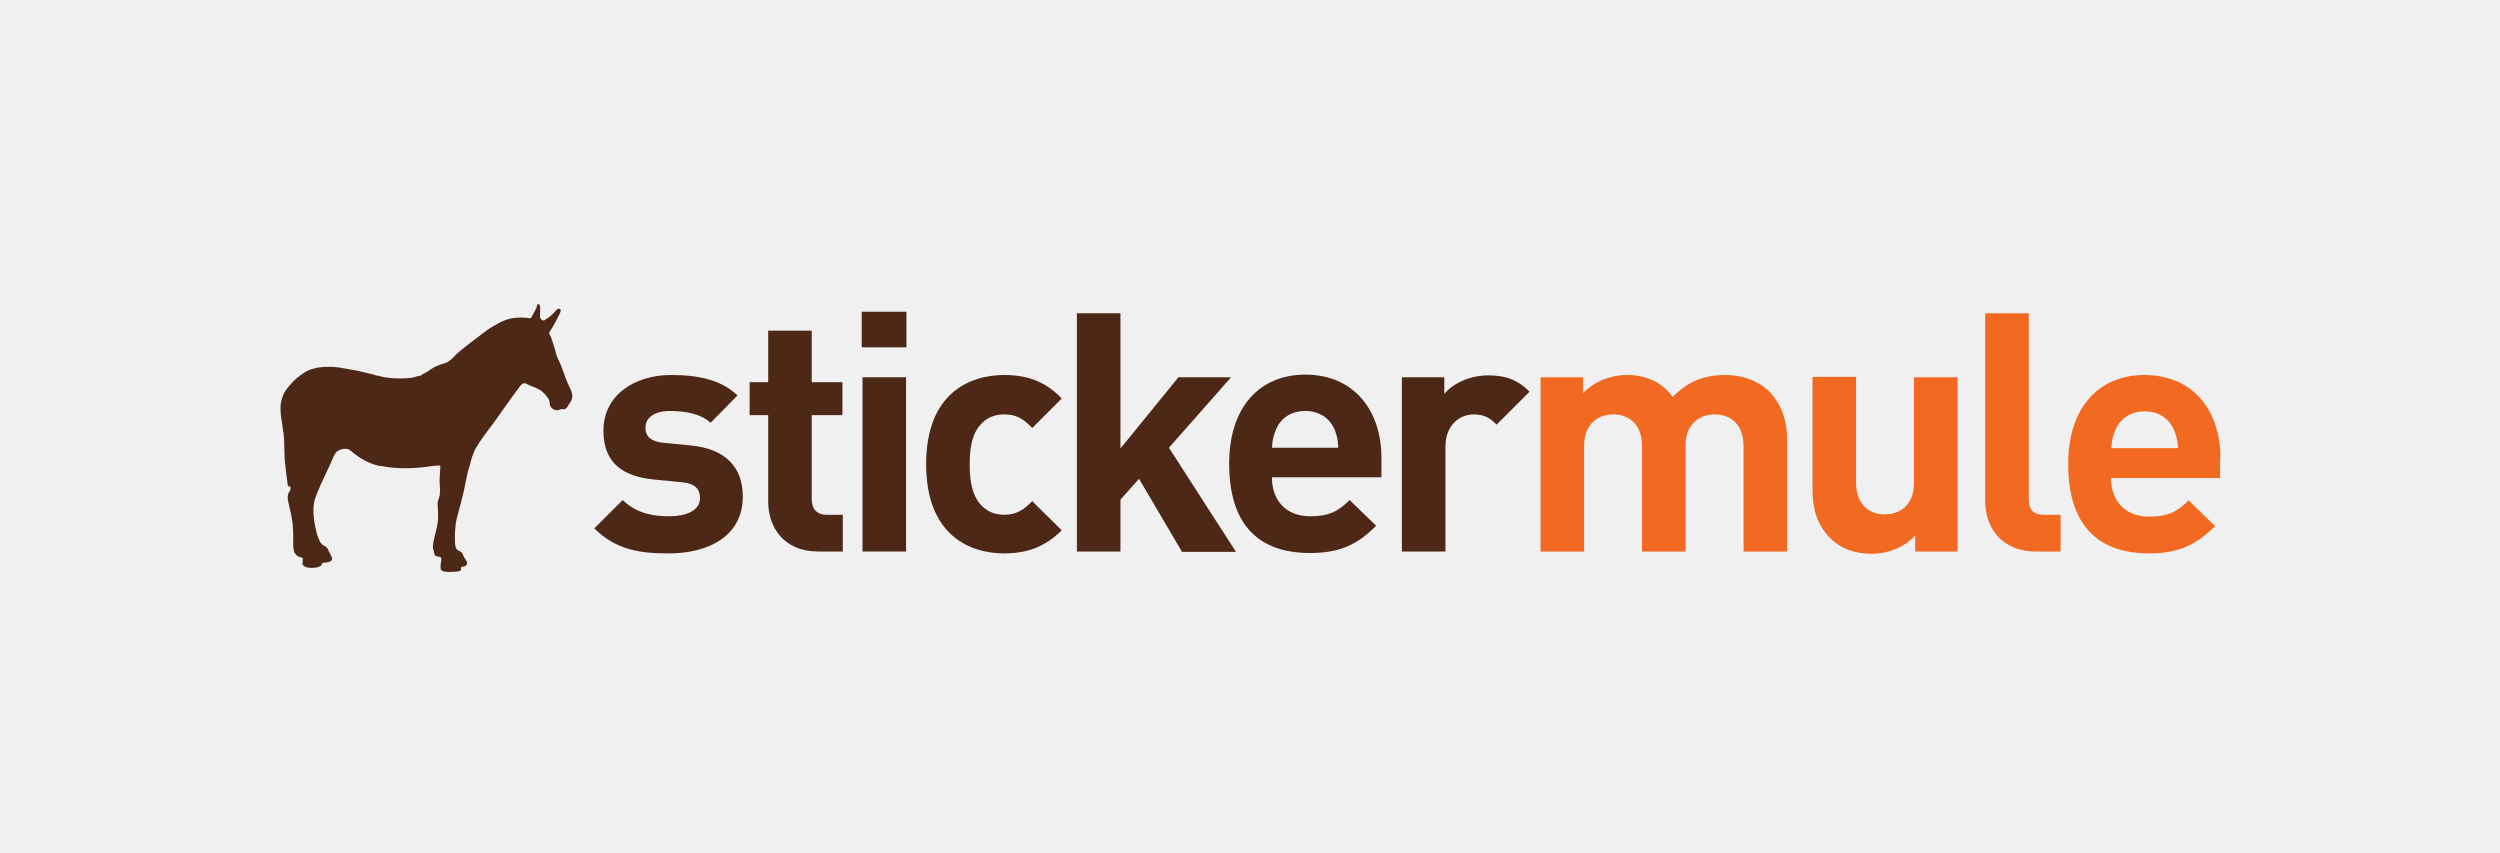
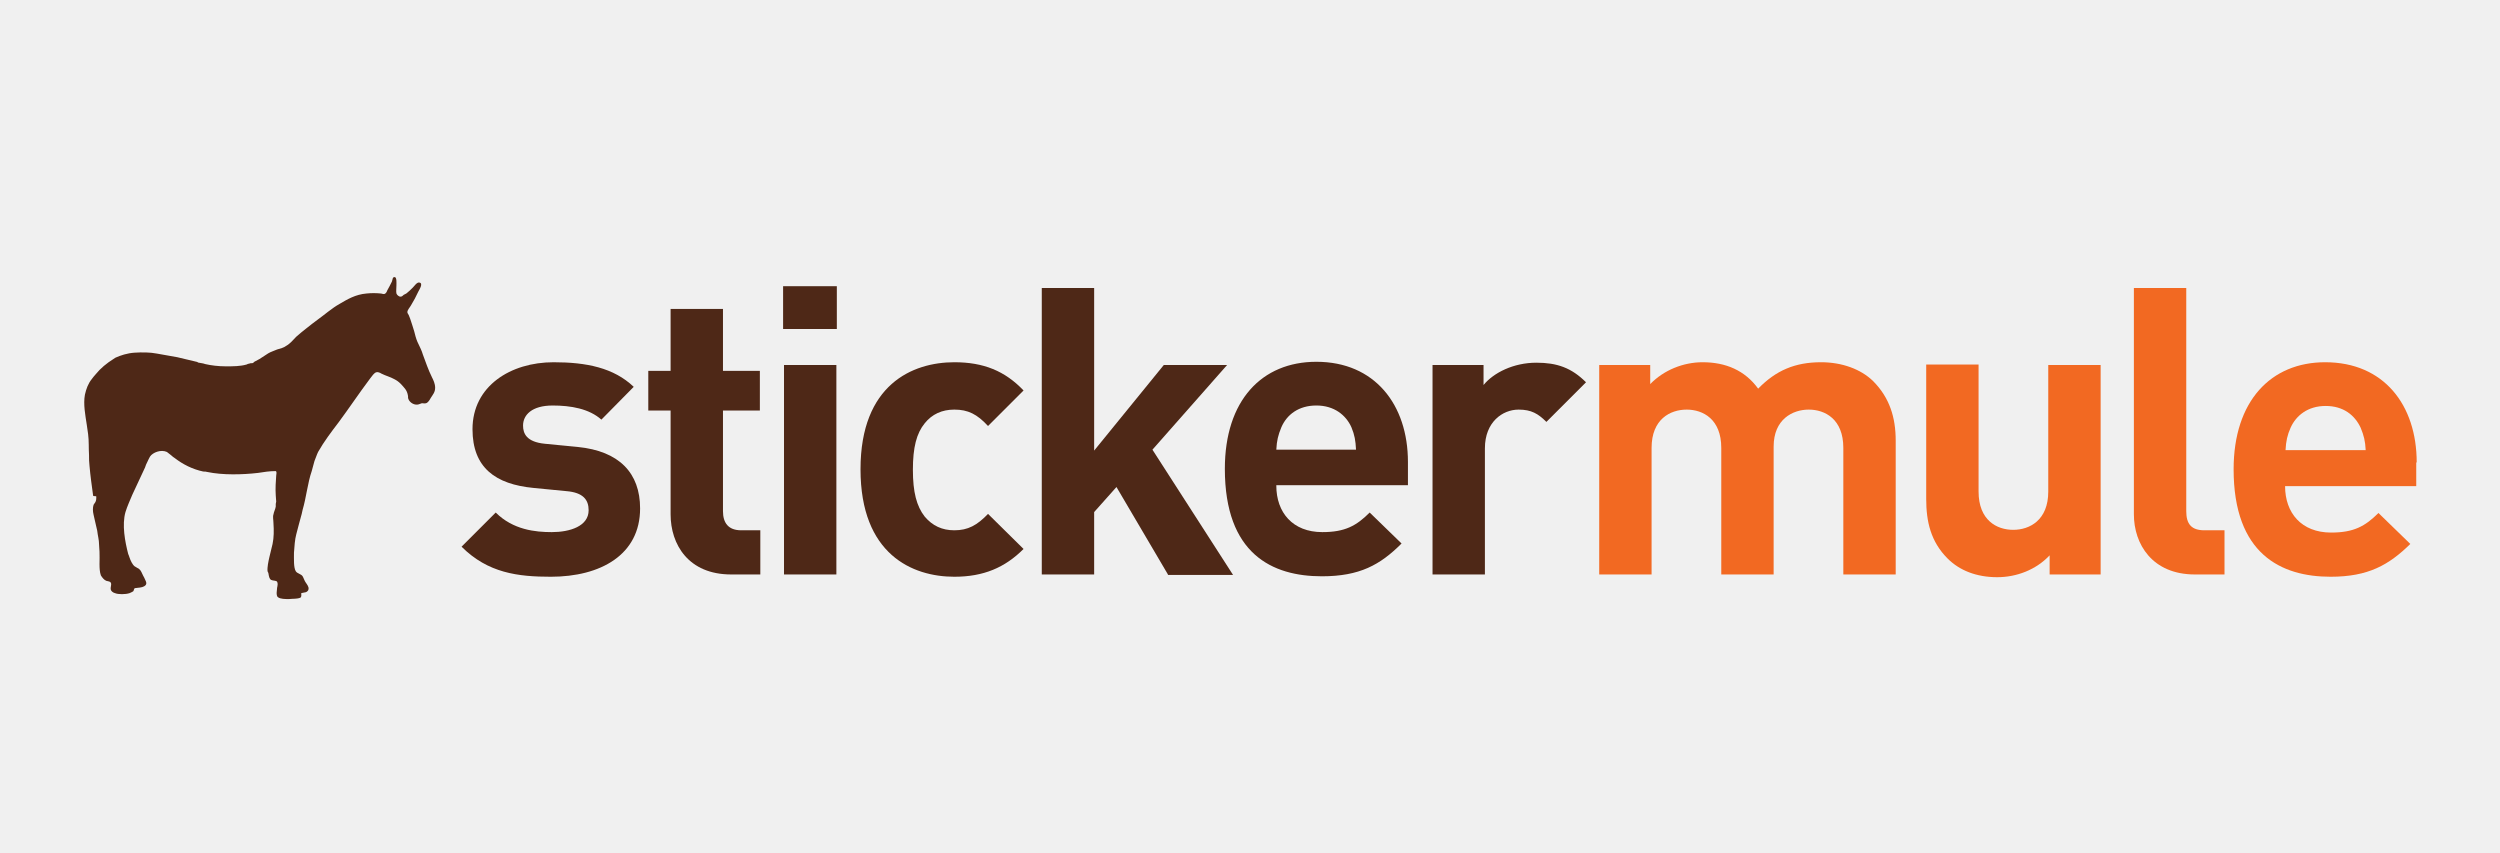
<svg xmlns="http://www.w3.org/2000/svg" version="1.1" id="Layer_1" x="0px" y="0px" viewBox="0 0 660 225" style="enable-background:new 0 0 660 225;" xml:space="preserve">
-   <style type="text/css">
+   <defs id="defs36" />
+   <style type="text/css" id="style2">
	.Arched_x0020_Green{fill:url(#SVGID_1_);stroke:#FFFFFF;stroke-width:0.25;stroke-miterlimit:1;}
	.st0{fill:#4E2817;}
	.st1{fill-rule:evenodd;clip-rule:evenodd;fill:#4E2817;}
	.st2{fill:#F26922;}
</style>
  <linearGradient id="SVGID_1_" gradientUnits="userSpaceOnUse" x1="330.307" y1="115.723" x2="331.014" y2="115.016">
-     <stop offset="0" style="stop-color:#1EAB4B" />
-     <stop offset="0.983" style="stop-color:#19361A" />
+     <stop offset="0" style="stop-color:#1EAB4B" id="stop4" />
+     <stop offset="0.983" style="stop-color:#19361A" id="stop6" />
  </linearGradient>
-   <path class="st0" d="M176.5,146.1c-7.2,0-13.8-0.8-19.6-6.6l7.5-7.5c3.8,3.8,8.7,4.3,12.3,4.3c4,0,8.1-1.3,8.1-4.8  c0-2.3-1.2-3.9-4.9-4.2l-7.2-0.7c-8.3-0.8-13.4-4.4-13.4-12.9c0-9.5,8.4-14.7,17.8-14.7c7.2,0,13.2,1.2,17.6,5.4l-7.1,7.2  c-2.7-2.4-6.7-3.1-10.7-3.1c-4.6,0-6.5,2.1-6.5,4.4c0,1.7,0.7,3.6,4.8,4l7.2,0.7c9.1,0.9,13.7,5.7,13.7,13.5  C196.1,141.3,187.4,146.1,176.5,146.1z" />
-   <path class="st0" d="M216.1,145.6c-9.4,0-13.3-6.6-13.3-13.2v-22.8h-4.9v-8.7h4.9V87.3h11.5v13.6h8.1v8.7h-8.1v22.1  c0,2.6,1.2,4.2,4,4.2h4.2v9.7H216.1z" />
-   <path class="st0" d="M227.5,91.7v-9.4h11.8v9.4H227.5z M227.7,145.6v-46h11.5v46H227.7z" />
-   <path class="st0" d="M265.1,146.1c-9.2,0-20.6-4.9-20.6-23.6c0-18.6,11.4-23.5,20.6-23.5c6.4,0,11.1,1.9,15.2,6.2l-7.8,7.8  c-2.4-2.6-4.4-3.6-7.4-3.6c-2.7,0-4.9,1-6.5,3c-1.8,2.2-2.6,5.3-2.6,10.2c0,4.9,0.8,8,2.6,10.3c1.7,2,3.8,3,6.5,3c3,0,5-1.1,7.4-3.6  l7.8,7.7C276.2,144.1,271.5,146.1,265.1,146.1z" />
-   <path class="st0" d="M312,145.6l-11.3-19.2l-4.9,5.5v13.7h-11.5V82.7h11.5v35.7l15.3-18.8H325l-16.4,18.6l17.7,27.5H312z" />
-   <path class="st0" d="M335.8,126.1c0,5.9,3.6,10.2,10.1,10.2c5,0,7.5-1.4,10.4-4.3l7,6.8c-4.7,4.7-9.2,7.2-17.5,7.2  c-10.9,0-21.3-4.9-21.3-23.6c0-15,8.1-23.5,20.1-23.5c12.8,0,20.1,9.4,20.1,22v5.1H335.8z M352.3,113.3c-1.2-2.7-3.8-4.8-7.7-4.8  s-6.5,2-7.7,4.8c-0.7,1.7-1,2.9-1.1,4.9h17.5C353.2,116.2,353,115,352.3,113.3z" />
-   <path class="st0" d="M395.1,112.1c-1.8-1.8-3.3-2.7-6.1-2.7c-3.5,0-7.4,2.7-7.4,8.5v27.7h-11.5v-46h11.2v4.4  c2.2-2.7,6.6-4.9,11.6-4.9c4.5,0,7.7,1.1,10.9,4.3L395.1,112.1z" />
-   <path class="st1" d="M121.5,150.7c-0.7,0.3-1.6,0.2-2.5,0.3c-0.8,0-1.9,0-2.4-0.4c-0.3-0.2-0.3-0.7-0.3-1c0-0.3,0.1-0.8,0.1-1.1  c0.1-0.4,0.2-1,0-1.3c-0.2-0.3-0.9-0.2-1.3-0.4c-0.4-0.2-0.5-0.8-0.6-1.4c0-0.2-0.2-0.4-0.2-0.5c-0.1-0.9,0.2-2.2,0.4-3.1  c0.2-1,0.5-1.9,0.7-2.9c0.3-1.4,0.3-3,0.2-4.5c0-0.8-0.2-1.4,0-2c0.1-0.6,0.4-1.1,0.5-1.7c0-0.2,0-0.4,0-0.6c0-0.2,0.1-0.3,0.1-0.5  c0-0.4-0.1-0.9-0.1-1.4c-0.1-1.3,0-3.2,0.1-4.3c0-0.4,0.2-0.8-0.1-1c-1.4,0-2.6,0.2-3.9,0.4c-3.4,0.4-7.8,0.5-11.1-0.2  c-0.3-0.1-0.6-0.1-0.9-0.1c-2.4-0.5-4.5-1.6-6.2-2.9c-0.3-0.2-0.6-0.4-0.9-0.7c-0.3-0.2-0.6-0.5-0.9-0.7c-1.3-0.6-3.1,0.1-3.7,1  c-0.2,0.3-0.4,0.8-0.6,1.2c-0.2,0.4-0.4,0.8-0.5,1.2c-0.9,2-1.9,4-2.8,6c-0.5,1.2-1.1,2.5-1.5,3.8c-0.8,2.8-0.1,6.5,0.6,9.2  c0.1,0.2,0.2,0.5,0.3,0.8c0.2,0.6,0.6,1.5,1.1,1.9c0.3,0.2,0.7,0.4,1,0.6c0.4,0.3,0.6,0.9,0.9,1.5c0.1,0.2,0.3,0.5,0.4,0.8  c0.3,0.6,0.5,1.1-0.2,1.5c-0.5,0.3-1.3,0.3-2,0.4c-0.3,0.1-0.2,0.5-0.4,0.7c-0.1,0.1-0.6,0.3-0.8,0.4c-0.9,0.3-2.5,0.3-3.2,0  c-0.4-0.1-0.8-0.4-0.9-0.7c-0.2-0.6,0.3-1.3-0.1-1.7c-0.2-0.2-0.6-0.2-0.9-0.3c-0.5-0.2-0.9-0.7-1.2-1.2c-0.5-1.4-0.2-3.5-0.3-5.2  c0-0.5-0.1-1-0.1-1.6c0-1-0.3-2-0.4-3c-0.1-0.5-0.2-0.9-0.3-1.3c-0.2-0.7-0.3-1.5-0.5-2.2c-0.2-0.8-0.2-1.6,0-2.2  c0.1-0.2,0.3-0.4,0.4-0.6c0.2-0.4,0.2-0.8,0.2-1.2c-0.1-0.2-0.6,0-0.7-0.2c-0.3-2.2-0.6-4.3-0.8-6.6c-0.1-0.8-0.1-1.5-0.1-2.3  c-0.1-1.5,0-3.1-0.2-4.6c-0.1-0.7-0.2-1.4-0.3-2.1c-0.3-2-0.8-4.5-0.4-6.6c0.3-1.3,0.7-2.4,1.5-3.4c0.5-0.7,1.1-1.3,1.7-2  c0.6-0.6,1.3-1.2,2-1.7c0.5-0.3,1-0.7,1.5-1c1.1-0.5,2.6-1,4.2-1.1c1.6-0.1,3.4-0.1,4.9,0.2c1.5,0.3,3,0.5,4.5,0.8  c1.4,0.3,2.8,0.7,4.2,1c0.2,0,0.3,0.2,0.5,0.2c0.4,0.1,0.9,0.1,1.4,0.3c1.3,0.3,2.9,0.5,4.5,0.5c1.7,0,3.2,0,4.6-0.4  c0.2-0.1,0.4-0.2,0.6-0.2c0.2-0.1,0.5-0.1,0.7-0.1c0.1,0,0.3-0.2,0.4-0.3c0.8-0.4,1.5-0.8,2.2-1.3c0.6-0.4,1-0.7,1.8-1  c0.3-0.1,0.7-0.3,1-0.4c0.7-0.2,1.5-0.4,2-0.8c0.9-0.5,1.5-1.3,2.2-2c0.7-0.6,1.5-1.3,2.3-1.9c1.6-1.3,3.2-2.4,4.7-3.6  c0.8-0.6,1.6-1.2,2.5-1.7c1.7-1,3.5-2.1,6-2.3c1-0.1,2-0.1,3,0c0.3,0,0.6,0.2,0.9,0.1c0.3-0.1,0.5-0.5,0.6-0.8  c0.4-0.7,0.6-1.1,1-1.9c0.2-0.5,0.1-1,0.6-1c0.5,0,0.4,1.3,0.4,1.8c0,0.6-0.1,1.4,0,1.8c0.1,0.3,0.5,0.7,0.9,0.7  c0.3,0,0.5-0.2,0.7-0.4c0.3-0.2,0.5-0.2,0.7-0.4c0.4-0.3,0.9-0.8,1.3-1.2c0.3-0.3,0.9-1.2,1.4-1.1c1,0.1,0,1.6-0.2,2  c-0.5,1.1-1,2-1.6,3c-0.2,0.4-0.8,1-0.8,1.5c0,0.3,0.3,0.5,0.4,0.9c0.1,0.2,0.1,0.3,0.2,0.5c0.3,0.8,0.6,1.9,0.9,2.8  c0.2,0.8,0.4,1.6,0.7,2.3c0.3,0.7,0.7,1.4,1,2.2c0.1,0.2,0.1,0.4,0.2,0.6c0.6,1.6,1.2,3.4,2,5c0.3,0.6,0.7,1.4,0.7,2.3  c0,1-0.5,1.5-1,2.3c-0.2,0.4-0.6,1-1,1.1c-0.3,0.1-0.6,0-0.9,0c-0.4,0.1-0.7,0.3-1,0.3c-0.9,0.1-1.8-0.6-2-1.3  c-0.1-0.2,0-0.5-0.1-0.8c-0.2-1.1-0.8-1.6-1.5-2.4c-0.5-0.5-0.9-0.8-1.5-1.1c-0.9-0.5-1.8-0.7-2.8-1.2c-0.3-0.2-0.8-0.4-1.1-0.3  c-0.5,0.1-1,0.9-1.4,1.4c-2.4,3.2-4.6,6.5-6.9,9.6c-1.6,2.1-3.2,4.2-4.5,6.5c-0.3,0.6-0.5,1.3-0.8,2c-0.2,0.7-0.4,1.4-0.6,2.2  c-0.9,2.6-1.2,5.8-2,8.5c-0.1,0.3-0.1,0.6-0.2,0.9c-0.4,1.4-0.8,3-1.2,4.5c-0.3,1.1-0.4,2.6-0.5,4c0,1.4-0.1,3.3,0.4,4.1  c0.3,0.5,1.2,0.6,1.5,1.1c0.2,0.3,0.4,1,0.7,1.4c0.2,0.3,0.7,0.9,0.6,1.4c0,0.3-0.3,0.6-0.6,0.7c-0.3,0.1-0.7,0.1-1,0.2  C121.7,150.1,121.8,150.5,121.5,150.7z" />
-   <path class="st2" d="M455.4,99c-5.7,0-9.9,1.8-13.8,5.8c-2.9-4-7.1-5.8-12.2-5.8c-4.2,0-8.5,1.7-11.5,4.8v-4.2h-11.2v46h11.5v-27.8  c0-6.3,4.1-8.4,7.7-8.4c3.6,0,7.6,2.1,7.6,8.4v27.8H445v-28.1c0-6,4.2-8.1,7.7-8.1c3.6,0,7.6,2.1,7.6,8.4v27.8h11.5v-29.4  c0-5-1.3-9.4-5-13.1C464.1,100.5,460,99,455.4,99z" />
-   <path class="st2" d="M505.3,127.4c0,6.3-4.1,8.4-7.7,8.4c-3.6,0-7.6-2.1-7.6-8.4V99.5h-11.5V129c0,5,1,9.4,4.7,13.1  c2.6,2.6,6.3,4.1,10.9,4.1c4.2,0,8.5-1.6,11.5-4.8v4.2h11.2v-46h-11.5V127.4z" />
-   <path class="st2" d="M535.6,131.7v-49h-11.5v49.7c0,6.5,4,13.2,13.4,13.2h6.5v-9.7h-4.4C536.7,135.9,535.6,134.5,535.6,131.7z" />
-   <path class="st2" d="M586.2,121c0-12.6-7.2-22-20.1-22c-11.9,0-20.1,8.5-20.1,23.5c0,18.6,10.4,23.6,21.3,23.6  c8.3,0,12.8-2.6,17.5-7.2l-7-6.8c-2.9,2.9-5.4,4.3-10.4,4.3c-6.5,0-10.1-4.3-10.1-10.2h28.8V121z M557.4,118.3  c0.1-2,0.4-3.3,1.1-4.9c1.2-2.7,3.8-4.8,7.7-4.8c3.9,0,6.4,2,7.7,4.8c0.7,1.7,1,2.9,1.1,4.9H557.4z" />
+   <path class="st0" d="m 145.419,152.261 c -8.657,0 -16.592,-0.962 -23.565,-7.935 l 9.017,-9.017 c 4.569,4.569 10.46,5.17 14.789,5.17 4.809,0 9.739,-1.563 9.739,-5.771 0,-2.765 -1.443,-4.689 -5.891,-5.05 l -8.657,-0.842 c -9.979,-0.962 -16.111,-5.29 -16.111,-15.51 0,-11.422 10.099,-17.674 21.401,-17.674 8.657,0 15.871,1.443 21.161,6.493 l -8.536,8.657 c -3.246,-2.886 -8.056,-3.727 -12.865,-3.727 -5.531,0 -7.815,2.525 -7.815,5.29 0,2.044 0.842,4.328 5.771,4.809 l 8.657,0.842 c 10.941,1.082 16.472,6.853 16.472,16.231 0,12.264 -10.46,18.035 -23.565,18.035 z" id="path9" style="fill:#4e2817;stroke-width:1.202" />
+   <path class="st0" d="m 193.03,151.659 c -11.302,0 -15.991,-7.935 -15.991,-15.871 v -27.413 h -5.891 V 97.916 h 5.891 V 81.564 h 13.827 v 16.352 h 9.739 v 10.46 h -9.739 v 26.571 c 0,3.126 1.443,5.05 4.809,5.05 h 5.05 v 11.662 z" id="path11" style="fill:#4e2817;stroke-width:1.202" />
+   <path class="st0" d="M 206.737,86.854 V 75.553 h 14.187 v 11.302 z m 0.24,64.805 V 96.353 h 13.827 v 55.307 z" id="path13" style="fill:#4e2817;stroke-width:1.202" />
+   <path class="st0" d="m 251.944,152.261 c -11.061,0 -24.768,-5.891 -24.768,-28.375 0,-22.363 13.706,-28.255 24.768,-28.255 7.695,0 13.346,2.284 18.275,7.454 l -9.378,9.378 c -2.886,-3.126 -5.29,-4.328 -8.897,-4.328 -3.246,0 -5.891,1.202 -7.815,3.607 -2.164,2.645 -3.126,6.372 -3.126,12.264 0,5.891 0.962,9.619 3.126,12.384 2.044,2.405 4.569,3.607 7.815,3.607 3.607,0 6.012,-1.323 8.897,-4.328 l 9.378,9.258 c -4.93,4.93 -10.58,7.334 -18.275,7.334 z" id="path15" style="fill:#4e2817;stroke-width:1.202" />
+   <path class="st0" d="m 308.333,151.659 -13.586,-23.085 -5.891,6.613 v 16.472 h -13.827 v -75.626 h 13.827 v 42.923 L 307.251,96.353 H 323.963 l -19.718,22.363 21.281,33.064 h -17.193 z" id="path17" style="fill:#4e2817;stroke-width:1.202" />
+   <path class="st0" d="m 336.948,128.214 c 0,7.094 4.328,12.264 12.143,12.264 6.012,0 9.017,-1.683 12.504,-5.17 l 8.416,8.176 c -5.651,5.651 -11.061,8.657 -21.041,8.657 -13.105,0 -25.609,-5.891 -25.609,-28.375 0,-18.035 9.739,-28.255 24.167,-28.255 15.39,0 24.167,11.302 24.167,26.451 v 6.132 h -34.747 z m 19.838,-15.39 c -1.443,-3.246 -4.569,-5.771 -9.258,-5.771 -4.689,0 -7.815,2.405 -9.258,5.771 -0.842,2.044 -1.202,3.487 -1.323,5.891 h 21.041 c -0.12,-2.405 -0.361,-3.847 -1.202,-5.891 z" id="path19" style="fill:#4e2817;stroke-width:1.202" />
+   <path class="st0" d="m 408.246,111.382 c -2.164,-2.164 -3.968,-3.246 -7.334,-3.246 -4.208,0 -8.897,3.246 -8.897,10.22 v 33.304 H 378.188 V 96.353 h 13.466 v 5.29 c 2.645,-3.246 7.935,-5.891 13.947,-5.891 5.41,0 9.258,1.323 13.105,5.17 z" id="path21" style="fill:#4e2817;stroke-width:1.202" />
+   <path class="st1" d="m 79.291,157.791 c -0.842,0.361 -1.924,0.24 -3.006,0.361 -0.962,0 -2.284,0 -2.886,-0.481 -0.361,-0.24 -0.361,-0.842 -0.361,-1.202 0,-0.361 0.12,-0.962 0.12,-1.323 0.12,-0.481 0.24,-1.202 0,-1.563 -0.24,-0.361 -1.082,-0.24 -1.563,-0.481 -0.481,-0.24 -0.601,-0.962 -0.721,-1.683 0,-0.24 -0.24,-0.481 -0.24,-0.601 -0.12,-1.082 0.24,-2.645 0.481,-3.727 0.24,-1.202 0.601,-2.284 0.842,-3.487 0.361,-1.683 0.361,-3.607 0.24,-5.41 0,-0.962 -0.24,-1.683 0,-2.405 0.12,-0.721 0.481,-1.323 0.601,-2.044 0,-0.24 0,-0.481 0,-0.721 0,-0.24 0.12,-0.361 0.12,-0.601 0,-0.481 -0.12,-1.082 -0.12,-1.683 -0.12,-1.563 0,-3.847 0.12,-5.17 0,-0.481 0.24,-0.962 -0.12,-1.202 -1.683,0 -3.126,0.24 -4.689,0.481 -4.088,0.481 -9.378,0.601 -13.346,-0.24 -0.361,-0.12 -0.721,-0.12 -1.082,-0.12 -2.886,-0.601 -5.41,-1.924 -7.454,-3.487 -0.361,-0.24 -0.721,-0.481 -1.082,-0.842 -0.361,-0.24 -0.721,-0.601 -1.082,-0.842 -1.563,-0.721 -3.727,0.12 -4.449,1.202 -0.24,0.361 -0.481,0.962 -0.721,1.443 -0.24,0.481 -0.481,0.962 -0.601,1.443 -1.082,2.405 -2.284,4.809 -3.366,7.214 -0.601,1.443 -1.323,3.006 -1.803,4.569 -0.962,3.366 -0.12,7.815 0.721,11.061 0.12,0.24 0.24,0.601 0.361,0.962 0.24,0.721 0.721,1.803 1.323,2.284 0.361,0.24 0.842,0.481 1.202,0.721 0.481,0.361 0.721,1.082 1.082,1.803 0.12,0.24 0.361,0.601 0.481,0.962 0.361,0.721 0.601,1.323 -0.24,1.803 -0.601,0.361 -1.563,0.361 -2.405,0.481 -0.361,0.12 -0.24,0.601 -0.481,0.842 -0.12,0.12 -0.721,0.361 -0.962,0.481 -1.082,0.361 -3.006,0.361 -3.847,0 -0.481,-0.12 -0.962,-0.481 -1.082,-0.842 -0.24,-0.721 0.361,-1.563 -0.12,-2.044 -0.24,-0.24 -0.721,-0.24 -1.082,-0.361 -0.601,-0.24 -1.082,-0.842 -1.443,-1.443 -0.601,-1.683 -0.24,-4.208 -0.361,-6.252 0,-0.601 -0.12,-1.202 -0.12,-1.924 0,-1.202 -0.361,-2.405 -0.481,-3.607 -0.12,-0.601 -0.24,-1.082 -0.361,-1.563 -0.24,-0.842 -0.361,-1.803 -0.601,-2.645 -0.24,-0.962 -0.24,-1.924 0,-2.645 0.12,-0.24 0.361,-0.481 0.481,-0.721 0.24,-0.481 0.24,-0.962 0.24,-1.443 -0.12,-0.24 -0.721,0 -0.842,-0.24 -0.361,-2.645 -0.721,-5.17 -0.962,-7.935 -0.12,-0.962 -0.12,-1.803 -0.12,-2.765 -0.12,-1.803 0,-3.727 -0.24,-5.531 -0.12,-0.842 -0.24,-1.683 -0.361,-2.525 -0.361,-2.405 -0.962,-5.41 -0.481,-7.935 0.361,-1.563 0.842,-2.886 1.803,-4.088 0.601,-0.842 1.323,-1.563 2.044,-2.405 0.721,-0.721 1.563,-1.443 2.405,-2.044 0.601,-0.361 1.202,-0.842 1.803,-1.202 1.323,-0.601 3.126,-1.202 5.05,-1.323 1.924,-0.12 4.088,-0.12 5.891,0.24 1.803,0.361 3.607,0.601 5.41,0.962 1.683,0.361 3.366,0.842 5.05,1.202 0.24,0 0.361,0.24 0.601,0.24 0.481,0.12 1.082,0.12 1.683,0.361 1.563,0.361 3.487,0.601 5.41,0.601 2.044,0 3.847,0 5.531,-0.481 0.24,-0.12 0.481,-0.24 0.721,-0.24 0.24,-0.12 0.601,-0.12 0.842,-0.12 0.12,0 0.361,-0.24 0.481,-0.361 0.962,-0.481 1.803,-0.962 2.645,-1.563 0.721,-0.481 1.202,-0.842 2.164,-1.202 0.361,-0.12 0.842,-0.361 1.202,-0.481 0.842,-0.24 1.803,-0.481 2.405,-0.962 1.082,-0.601 1.803,-1.563 2.645,-2.405 0.842,-0.721 1.803,-1.563 2.765,-2.284 1.924,-1.563 3.847,-2.886 5.651,-4.328 0.962,-0.721 1.924,-1.443 3.006,-2.044 2.044,-1.202 4.208,-2.525 7.214,-2.765 1.202,-0.12 2.405,-0.12 3.607,0 0.361,0 0.721,0.24 1.082,0.12 0.361,-0.12 0.601,-0.601 0.721,-0.962 0.481,-0.842 0.721,-1.323 1.202,-2.284 0.24,-0.601 0.12,-1.202 0.721,-1.202 0.601,0 0.481,1.563 0.481,2.164 0,0.721 -0.12,1.683 0,2.164 0.12,0.361 0.601,0.842 1.082,0.842 0.361,0 0.601,-0.24 0.842,-0.481 0.361,-0.24 0.601,-0.24 0.842,-0.481 0.481,-0.361 1.082,-0.962 1.563,-1.443 0.361,-0.361 1.082,-1.443 1.683,-1.323 1.202,0.12 0,1.924 -0.24,2.405 -0.601,1.323 -1.202,2.405 -1.924,3.607 -0.24,0.481 -0.962,1.202 -0.962,1.803 0,0.361 0.361,0.601 0.481,1.082 0.12,0.24 0.12,0.361 0.24,0.601 0.361,0.962 0.721,2.284 1.082,3.366 0.24,0.962 0.481,1.924 0.842,2.765 0.361,0.842 0.842,1.683 1.202,2.645 0.12,0.24 0.12,0.481 0.24,0.721 0.721,1.924 1.443,4.088 2.405,6.012 0.361,0.721 0.842,1.683 0.842,2.765 0,1.202 -0.601,1.803 -1.202,2.765 -0.24,0.481 -0.721,1.202 -1.202,1.323 -0.361,0.12 -0.721,0 -1.082,0 -0.481,0.12 -0.842,0.361 -1.202,0.361 -1.082,0.12 -2.164,-0.721 -2.405,-1.563 -0.12,-0.24 0,-0.601 -0.12,-0.962 -0.24,-1.323 -0.962,-1.924 -1.803,-2.886 -0.601,-0.601 -1.082,-0.962 -1.803,-1.323 -1.082,-0.601 -2.164,-0.842 -3.366,-1.443 -0.361,-0.24 -0.962,-0.481 -1.323,-0.361 -0.601,0.12 -1.202,1.082 -1.683,1.683 -2.886,3.847 -5.531,7.815 -8.296,11.542 -1.924,2.525 -3.847,5.05 -5.41,7.815 -0.361,0.721 -0.601,1.563 -0.962,2.405 -0.24,0.842 -0.481,1.683 -0.721,2.645 -1.082,3.126 -1.443,6.973 -2.405,10.22 -0.12,0.361 -0.12,0.721 -0.24,1.082 -0.481,1.683 -0.962,3.607 -1.443,5.41 -0.361,1.323 -0.481,3.126 -0.601,4.809 0,1.683 -0.12,3.968 0.481,4.93 0.361,0.601 1.443,0.721 1.803,1.323 0.24,0.361 0.481,1.202 0.842,1.683 0.24,0.361 0.842,1.082 0.721,1.683 0,0.361 -0.361,0.721 -0.721,0.842 -0.361,0.12 -0.842,0.12 -1.202,0.24 0,0.481 0.12,0.962 -0.24,1.202 z" id="path23" style="clip-rule:evenodd;fill:#4e2817;fill-rule:evenodd;stroke-width:1.202" />
+   <path class="st2" d="m 480.745,95.631 c -6.853,0 -11.903,2.164 -16.592,6.973 -3.487,-4.809 -8.536,-6.973 -14.668,-6.973 -5.05,0 -10.22,2.044 -13.827,5.771 v -5.05 h -13.466 v 55.307 h 13.827 v -33.424 c 0,-7.575 4.93,-10.099 9.258,-10.099 4.328,0 9.138,2.525 9.138,10.099 v 33.424 h 13.827 v -33.785 c 0,-7.214 5.05,-9.739 9.258,-9.739 4.328,0 9.138,2.525 9.138,10.099 v 33.424 h 13.827 v -35.348 c 0,-6.012 -1.563,-11.302 -6.012,-15.75 -3.246,-3.126 -8.176,-4.93 -13.706,-4.93 z" id="path25" style="fill:#f26922;stroke-width:1.202" />
+   <path class="st2" d="m 540.741,129.777 c 0,7.575 -4.93,10.099 -9.258,10.099 -4.328,0 -9.138,-2.525 -9.138,-10.099 V 96.233 h -13.827 v 35.468 c 0,6.012 1.202,11.302 5.651,15.75 3.126,3.126 7.575,4.93 13.105,4.93 5.05,0 10.22,-1.924 13.827,-5.771 v 5.05 h 13.466 V 96.353 h -13.827 z" id="path27" style="fill:#f26922;stroke-width:1.202" />
+   <path class="st2" d="M 577.172,134.947 V 76.034 h -13.827 v 59.755 c 0,7.815 4.809,15.871 16.111,15.871 h 7.815 v -11.662 h -5.29 c -3.487,0 -4.809,-1.683 -4.809,-5.05 z" id="path29" style="fill:#f26922;stroke-width:1.202" />
+   <path class="st2" d="m 638.009,122.082 c 0,-15.149 -8.657,-26.451 -24.167,-26.451 -14.308,0 -24.167,10.22 -24.167,28.255 0,22.363 12.504,28.375 25.609,28.375 9.979,0 15.39,-3.126 21.041,-8.657 l -8.416,-8.176 c -3.487,3.487 -6.493,5.17 -12.504,5.17 -7.815,0 -12.143,-5.17 -12.143,-12.264 h 34.627 v -6.252 z m -34.627,-3.246 c 0.12,-2.405 0.481,-3.968 1.323,-5.891 1.443,-3.246 4.569,-5.771 9.258,-5.771 4.689,0 7.695,2.405 9.258,5.771 0.842,2.044 1.202,3.487 1.323,5.891 z" id="path31" style="fill:#f26922;stroke-width:1.202" />
</svg>
